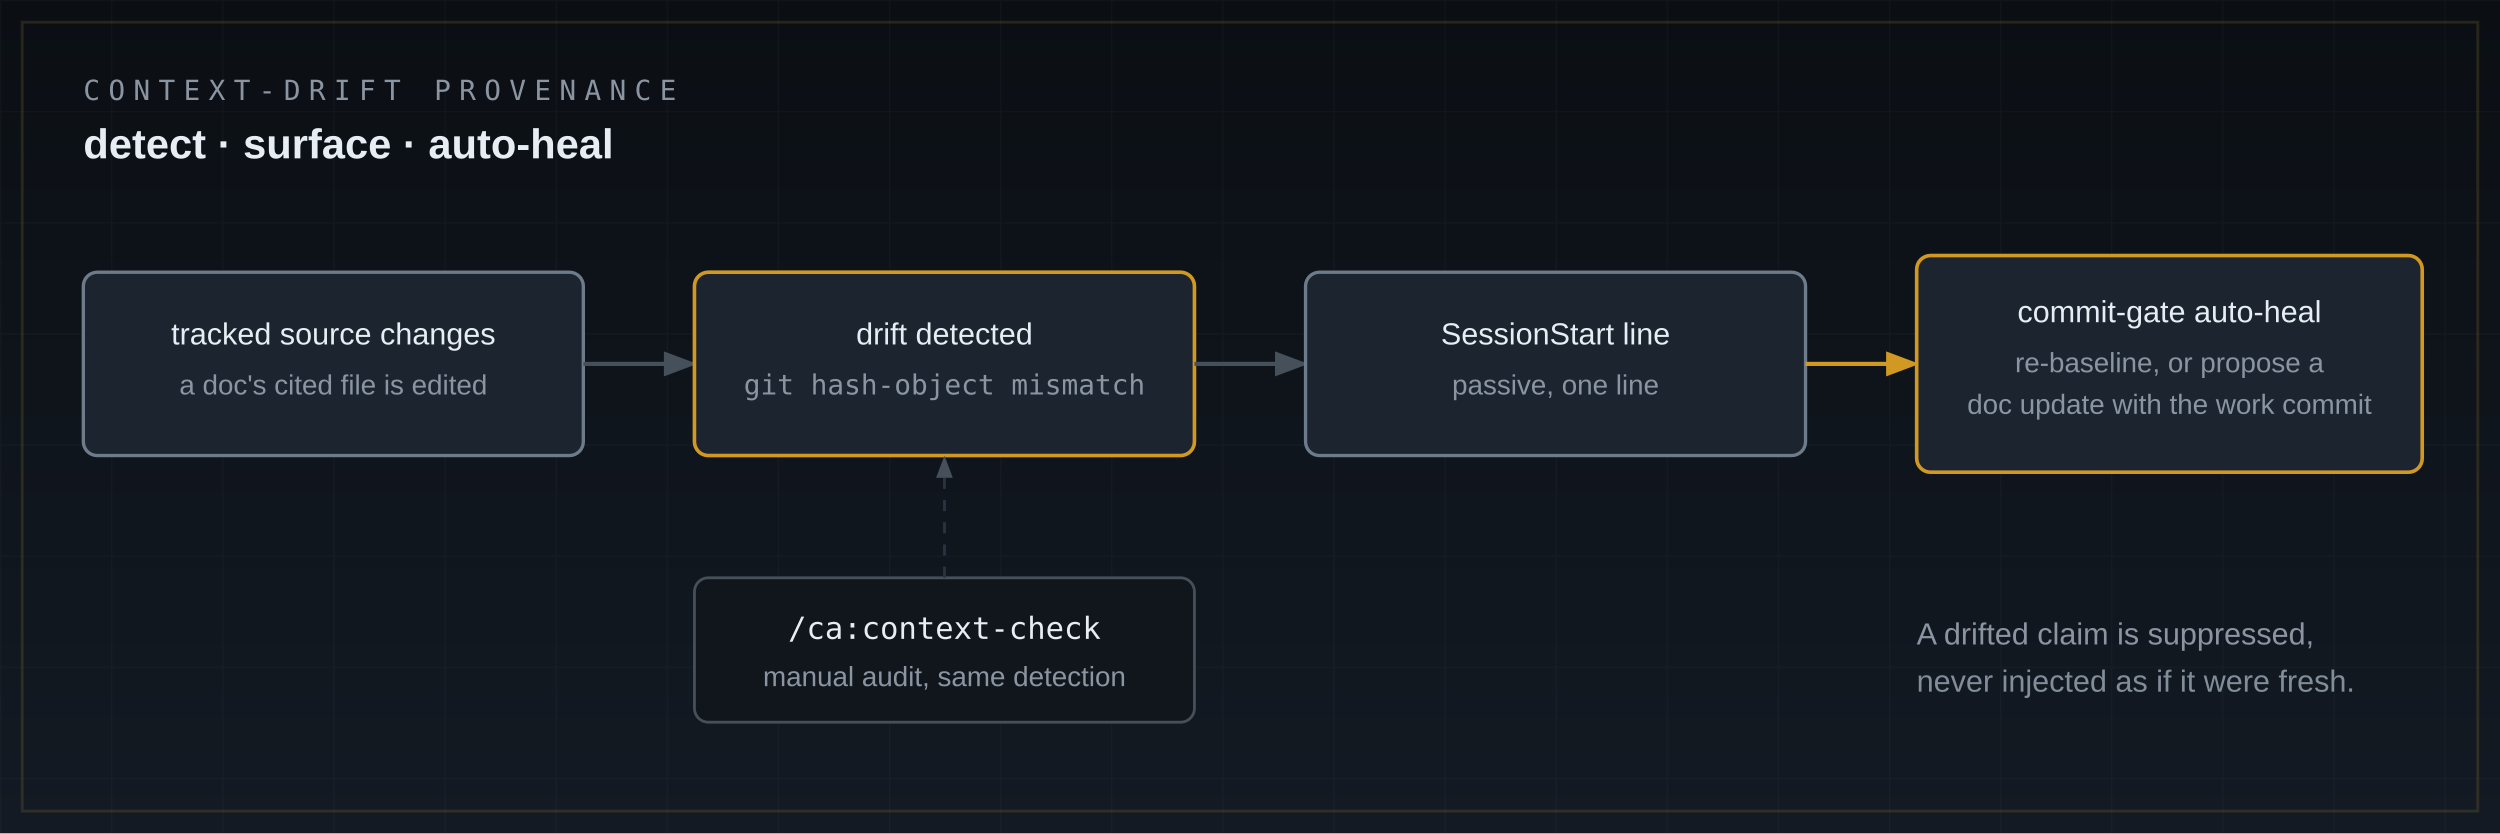
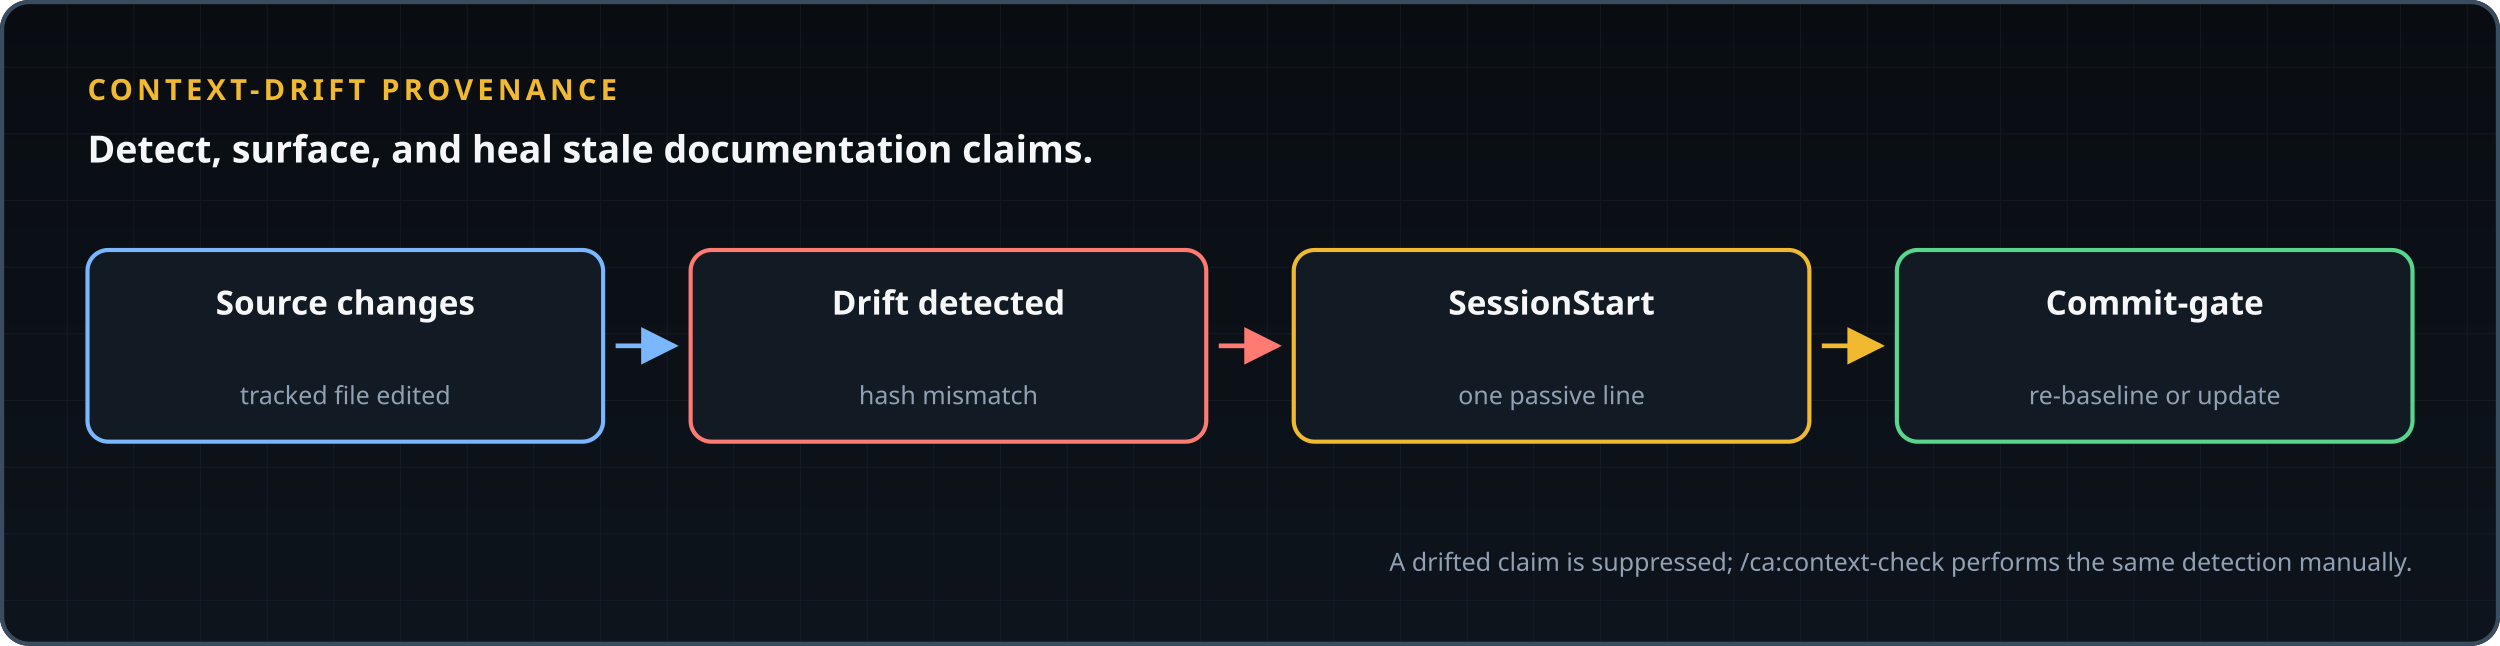
- <svg xmlns="http://www.w3.org/2000/svg" viewBox="0 0 900 300" role="img" aria-label="Context-drift provenance flow. When a derived doc's tracked source changes, drift is detected by a git hash-object mismatch. A SessionStart line surfaces it passively, and commit-gate auto-heal re-baselines the provenance or proposes a doc update with the work commit. The /ca:context-check command runs the same detection as a manual audit.">
+ <svg xmlns="http://www.w3.org/2000/svg" viewBox="0 0 1200 310" role="img" data-diagram-system="ca-v2">
  <defs>
-     <linearGradient id="pdf-bg" x1="0" y1="0" x2="0" y2="1">
-       <stop offset="0" stop-color="#0b0f14" />
-       <stop offset="1" stop-color="#131a23" />
+     <linearGradient id="canvas" x1="0" y1="0" x2="0" y2="1">
+       <stop stop-color="#090d12" />
+       <stop offset="1" stop-color="#0e141c" />
    </linearGradient>
-     <pattern id="pdf-grid" width="40" height="40" patternUnits="userSpaceOnUse">
-       <path d="M 40 0 L 0 0 0 40" fill="none" stroke="#e6edf3" stroke-opacity="0.028" stroke-width="1" />
+     <pattern id="grid" width="32" height="32" patternUnits="userSpaceOnUse">
+       <path d="M32 0H0V32" fill="none" stroke="#273647" stroke-width="1" stroke-opacity=".24" />
    </pattern>
-     <marker id="pdf-arrow" markerWidth="8" markerHeight="8" refX="6" refY="3" orient="auto">
-       <path d="M0,0 L0,6 L8,3 Z" fill="#46505a" />
-     </marker>
-     <marker id="pdf-arrow-gold" markerWidth="8" markerHeight="8" refX="6" refY="3" orient="auto">
-       <path d="M0,0 L0,6 L8,3 Z" fill="#d29922" />
+     <marker id="arrow" markerWidth="8" markerHeight="8" refX="7" refY="4" orient="auto" markerUnits="strokeWidth">
+       <path d="M0 0 8 4 0 8z" fill="context-stroke" />
    </marker>
  </defs>
-   <rect width="900" height="300" fill="url(#pdf-bg)" />
-   <rect width="900" height="300" fill="url(#pdf-grid)" />
-   <rect x="8" y="8" width="884" height="284" fill="none" stroke="#e3b341" stroke-opacity="0.14" stroke-width="1" />
-   <text x="30" y="36" font-family="ui-monospace, 'Cascadia Code', Consolas, monospace" font-size="10" letter-spacing="3" fill="#8b95a2">CONTEXT-DRIFT PROVENANCE</text>
-   <text x="30" y="57" font-family="'Segoe UI', -apple-system, 'Helvetica Neue', Arial, sans-serif" font-size="15" fill="#e6edf3" font-weight="600">detect · surface · auto-heal</text>
-   <rect x="30" y="98" width="180" height="66" rx="5" fill="#1c2430" stroke="#6e7b8b" stroke-width="1.2" />
-   <text x="120" y="124" text-anchor="middle" font-family="'Segoe UI', Arial, sans-serif" font-size="11" fill="#e6edf3">tracked source changes</text>
-   <text x="120" y="142" text-anchor="middle" font-family="'Segoe UI', Arial, sans-serif" font-size="10" fill="#8b95a2">a doc's cited file is edited</text>
-   <line x1="210" y1="131" x2="248" y2="131" stroke="#46505a" stroke-width="1.5" marker-end="url(#pdf-arrow)" />
-   <rect x="250" y="98" width="180" height="66" rx="5" fill="#1c2430" stroke="#d29922" stroke-width="1.3" />
-   <text x="340" y="124" text-anchor="middle" font-family="'Segoe UI', Arial, sans-serif" font-size="11" fill="#e6edf3">drift detected</text>
-   <text x="340" y="142" text-anchor="middle" font-family="ui-monospace, Consolas, monospace" font-size="10" fill="#8b95a2">git hash-object mismatch</text>
-   <line x1="430" y1="131" x2="468" y2="131" stroke="#46505a" stroke-width="1.5" marker-end="url(#pdf-arrow)" />
-   <rect x="470" y="98" width="180" height="66" rx="5" fill="#1c2430" stroke="#6e7b8b" stroke-width="1.2" />
-   <text x="560" y="124" text-anchor="middle" font-family="'Segoe UI', Arial, sans-serif" font-size="11" fill="#e6edf3">SessionStart line</text>
-   <text x="560" y="142" text-anchor="middle" font-family="'Segoe UI', Arial, sans-serif" font-size="10" fill="#8b95a2">passive, one line</text>
-   <line x1="650" y1="131" x2="688" y2="131" stroke="#d29922" stroke-width="1.5" marker-end="url(#pdf-arrow-gold)" />
-   <rect x="690" y="92" width="182" height="78" rx="5" fill="#1c2430" stroke="#d29922" stroke-width="1.3" />
-   <text x="781" y="116" text-anchor="middle" font-family="'Segoe UI', Arial, sans-serif" font-size="11" fill="#e6edf3">commit-gate auto-heal</text>
-   <text x="781" y="134" text-anchor="middle" font-family="'Segoe UI', Arial, sans-serif" font-size="10" fill="#8b95a2">re-baseline, or propose a</text>
-   <text x="781" y="149" text-anchor="middle" font-family="'Segoe UI', Arial, sans-serif" font-size="10" fill="#8b95a2">doc update with the work commit</text>
-   <rect x="250" y="208" width="180" height="52" rx="5" fill="#11161d" stroke="#46505a" stroke-width="1" />
-   <text x="340" y="230" text-anchor="middle" font-family="ui-monospace, Consolas, monospace" font-size="11" fill="#e6edf3">/ca:context-check</text>
-   <text x="340" y="247" text-anchor="middle" font-family="'Segoe UI', Arial, sans-serif" font-size="10" fill="#8b95a2">manual audit, same detection</text>
-   <line x1="340" y1="208" x2="340" y2="166" stroke="#2a3340" stroke-width="1" stroke-dasharray="4 4" marker-end="url(#pdf-arrow)" />
-   <text x="690" y="232" font-family="'Segoe UI', Arial, sans-serif" font-size="11" fill="#8b95a2">A drifted claim is suppressed,</text>
-   <text x="690" y="249" font-family="'Segoe UI', Arial, sans-serif" font-size="11" fill="#828d9a">never injected as if it were fresh.</text>
+   <rect width="1200" height="310" rx="14" fill="url(#canvas)" />
+   <rect width="1200" height="310" rx="14" fill="url(#grid)" />
+   <rect x="1" y="1" width="1198" height="308" rx="13" fill="none" stroke="#3a4c60" stroke-width="2" />
+   <text x="42" y="48" font-family="JetBrains Mono Variable" font-size="14" font-weight="750" fill="#f0b92f" text-anchor="start" letter-spacing="2">CONTEXT-DRIFT PROVENANCE</text>
+   <text x="42" y="78" font-family="Manrope Variable" font-size="18" font-weight="700" fill="#f6f7f9" text-anchor="start">Detect, surface, and heal stale documentation claims.</text>
+   <rect x="42" y="120" width="247.5" height="92" rx="10" fill="#121a24" stroke="#7ab7ff" stroke-width="2" />
+   <text x="165.75" y="151" font-family="Manrope Variable" font-size="16" font-weight="700" fill="#f6f7f9" text-anchor="middle">Source changes</text>
+   <text x="165.75" y="194" font-family="JetBrains Mono Variable" font-size="12" font-weight="500" fill="#91a0b2" text-anchor="middle" data-label-kind="annotation">tracked file edited</text>
+   <path d="M295.5 166 L323.5 166" fill="none" stroke="#7ab7ff" stroke-width="2.25" marker-end="url(#arrow)" />
+   <rect x="331.5" y="120" width="247.5" height="92" rx="10" fill="#121a24" stroke="#ff7b72" stroke-width="2" />
+   <text x="455.25" y="151" font-family="Manrope Variable" font-size="16" font-weight="700" fill="#f6f7f9" text-anchor="middle">Drift detected</text>
+   <text x="455.25" y="194" font-family="JetBrains Mono Variable" font-size="12" font-weight="500" fill="#91a0b2" text-anchor="middle" data-label-kind="annotation">hash mismatch</text>
+   <path d="M585 166 L613 166" fill="none" stroke="#ff7b72" stroke-width="2.25" marker-end="url(#arrow)" />
+   <rect x="621" y="120" width="247.5" height="92" rx="10" fill="#121a24" stroke="#f0b92f" stroke-width="2" />
+   <text x="744.75" y="151" font-family="Manrope Variable" font-size="16" font-weight="700" fill="#f6f7f9" text-anchor="middle">SessionStart</text>
+   <text x="744.75" y="194" font-family="JetBrains Mono Variable" font-size="12" font-weight="500" fill="#91a0b2" text-anchor="middle" data-label-kind="annotation">one passive line</text>
+   <path d="M874.5 166 L902.5 166" fill="none" stroke="#f0b92f" stroke-width="2.25" marker-end="url(#arrow)" />
+   <rect x="910.5" y="120" width="247.5" height="92" rx="10" fill="#121a24" stroke="#58d68d" stroke-width="2" />
+   <text x="1034.25" y="151" font-family="Manrope Variable" font-size="16" font-weight="700" fill="#f6f7f9" text-anchor="middle">Commit-gate</text>
+   <text x="1034.25" y="194" font-family="JetBrains Mono Variable" font-size="12" font-weight="500" fill="#91a0b2" text-anchor="middle" data-label-kind="annotation">re-baseline or update</text>
+   <text x="1158" y="274" font-family="JetBrains Mono Variable" font-size="12" font-weight="500" fill="#91a0b2" text-anchor="end" data-label-kind="annotation">A drifted claim is suppressed; /ca:context-check performs the same detection manually.</text>
</svg>
